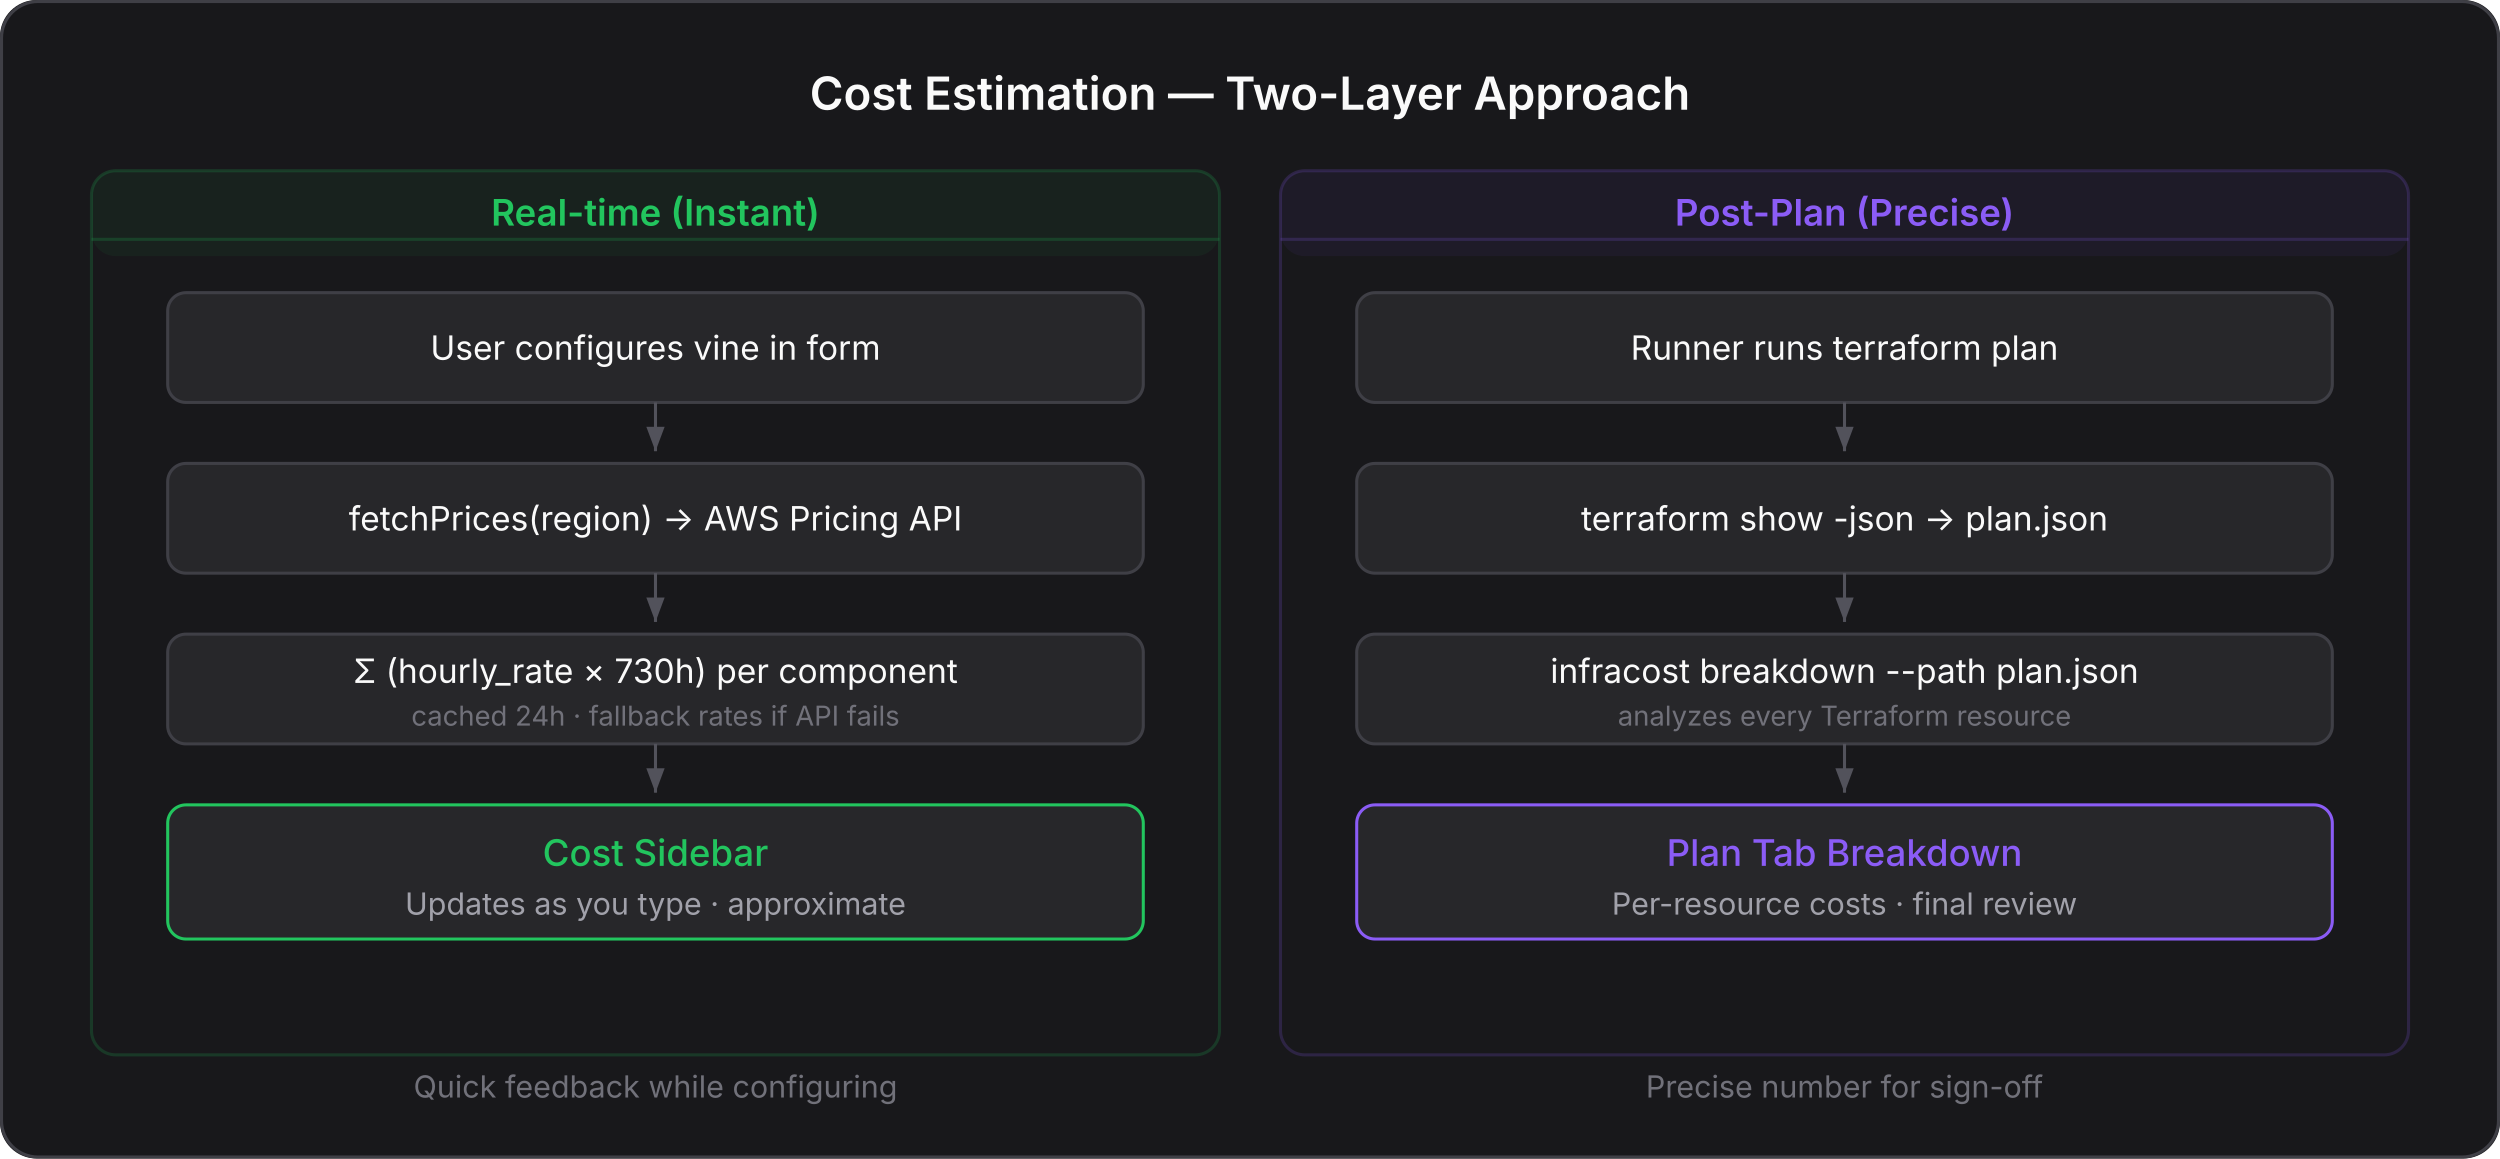
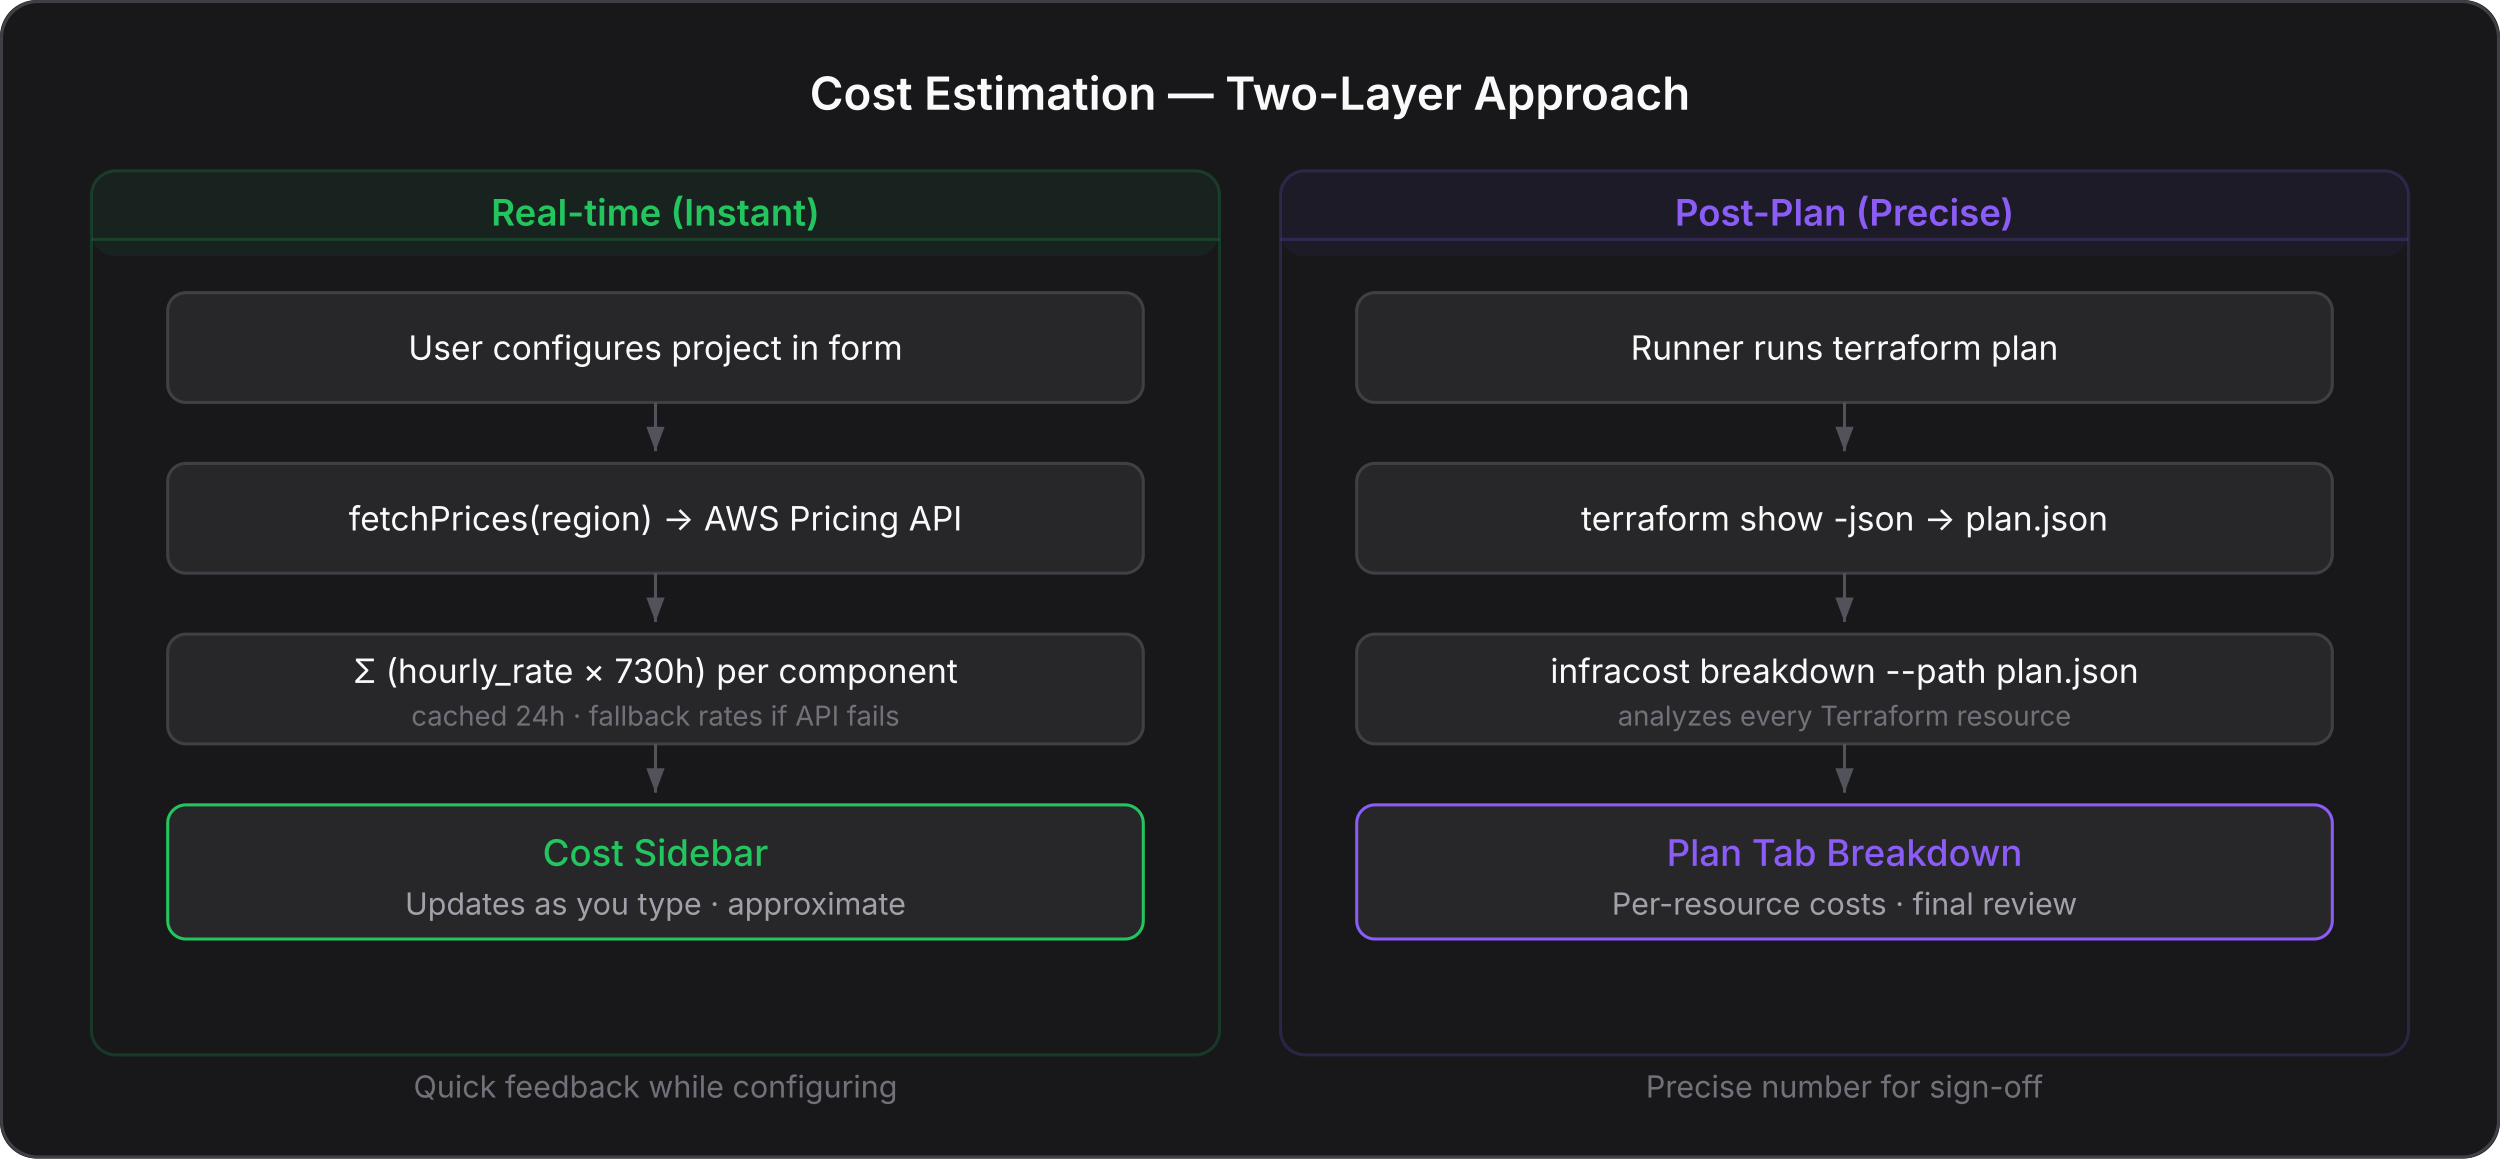
<svg xmlns="http://www.w3.org/2000/svg" viewBox="0 0 820 380" width="100%" fill="none">
  <defs>
    <marker id="arrow" markerWidth="8" markerHeight="6" refX="8" refY="3" orient="auto">
      <path d="M0,0 L8,3 L0,6" fill="#52525B" />
    </marker>
  </defs>
  <rect width="820" height="380" rx="12" fill="#18181B" />
  <rect x="0.5" y="0.5" width="819" height="379" rx="12" fill="none" stroke="#3F3F46" />
  <text x="410" y="36" text-anchor="middle" font-family="Inter, system-ui, sans-serif" font-size="15" font-weight="600" fill="#FAFAFA">Cost Estimation — Two-Layer Approach</text>
  <rect x="30" y="56" width="370" height="290" rx="8" fill="none" stroke="#22C55E30" />
  <rect x="30" y="56" width="370" height="28" rx="8" fill="#22C55E10" />
  <rect x="30" y="78" width="370" height="1" fill="#22C55E30" />
  <text x="215" y="74" text-anchor="middle" font-family="Inter, system-ui, sans-serif" font-size="12" font-weight="600" fill="#22C55E">Real-time (Instant)</text>
  <rect x="55" y="96" width="320" height="36" rx="6" fill="#27272A" stroke="#3F3F46" />
-   <text x="215" y="118" text-anchor="middle" font-family="Inter, system-ui, sans-serif" font-size="11" fill="#FAFAFA">User configures vine in form</text>
+   <text x="215" y="118" text-anchor="middle" font-family="Inter, system-ui, sans-serif" font-size="11" fill="#FAFAFA">User configures project in form</text>
  <line x1="215" y1="132" x2="215" y2="148" stroke="#52525B" stroke-width="1" marker-end="url(#arrow)" />
  <rect x="55" y="152" width="320" height="36" rx="6" fill="#27272A" stroke="#3F3F46" />
  <text x="215" y="174" text-anchor="middle" font-family="Inter, system-ui, sans-serif" font-size="11" fill="#FAFAFA">fetchPrices(region) → AWS Pricing API</text>
  <line x1="215" y1="188" x2="215" y2="204" stroke="#52525B" stroke-width="1" marker-end="url(#arrow)" />
  <rect x="55" y="208" width="320" height="36" rx="6" fill="#27272A" stroke="#3F3F46" />
  <text x="215" y="224" text-anchor="middle" font-family="Inter, system-ui, sans-serif" font-size="11" fill="#FAFAFA">Σ (hourly_rate × 730h) per component</text>
  <text x="215" y="238" text-anchor="middle" font-family="Inter, system-ui, sans-serif" font-size="9" fill="#71717A">cached 24h · fallback rates if API fails</text>
  <line x1="215" y1="244" x2="215" y2="260" stroke="#52525B" stroke-width="1" marker-end="url(#arrow)" />
  <rect x="55" y="264" width="320" height="44" rx="6" fill="#27272A" stroke="#22C55E" />
  <text x="215" y="284" text-anchor="middle" font-family="Inter, system-ui, sans-serif" font-size="12" font-weight="500" fill="#22C55E">Cost Sidebar</text>
  <text x="215" y="300" text-anchor="middle" font-family="Inter, system-ui, sans-serif" font-size="10" fill="#A1A1AA">Updates as you type · approximate</text>
  <rect x="420" y="56" width="370" height="290" rx="8" fill="none" stroke="#8B5CF630" />
  <rect x="420" y="56" width="370" height="28" rx="8" fill="#8B5CF610" />
  <rect x="420" y="78" width="370" height="1" fill="#8B5CF630" />
  <text x="605" y="74" text-anchor="middle" font-family="Inter, system-ui, sans-serif" font-size="12" font-weight="600" fill="#8B5CF6">Post-Plan (Precise)</text>
  <rect x="445" y="96" width="320" height="36" rx="6" fill="#27272A" stroke="#3F3F46" />
  <text x="605" y="118" text-anchor="middle" font-family="Inter, system-ui, sans-serif" font-size="11" fill="#FAFAFA">Runner runs terraform plan</text>
  <line x1="605" y1="132" x2="605" y2="148" stroke="#52525B" stroke-width="1" marker-end="url(#arrow)" />
  <rect x="445" y="152" width="320" height="36" rx="6" fill="#27272A" stroke="#3F3F46" />
  <text x="605" y="174" text-anchor="middle" font-family="Inter, system-ui, sans-serif" font-size="11" fill="#FAFAFA">terraform show -json → plan.json</text>
  <line x1="605" y1="188" x2="605" y2="204" stroke="#52525B" stroke-width="1" marker-end="url(#arrow)" />
  <rect x="445" y="208" width="320" height="36" rx="6" fill="#27272A" stroke="#3F3F46" />
  <text x="605" y="224" text-anchor="middle" font-family="Inter, system-ui, sans-serif" font-size="11" fill="#FAFAFA">infracost breakdown --path plan.json</text>
  <text x="605" y="238" text-anchor="middle" font-family="Inter, system-ui, sans-serif" font-size="9" fill="#71717A">analyzes every Terraform resource</text>
  <line x1="605" y1="244" x2="605" y2="260" stroke="#52525B" stroke-width="1" marker-end="url(#arrow)" />
  <rect x="445" y="264" width="320" height="44" rx="6" fill="#27272A" stroke="#8B5CF6" />
  <text x="605" y="284" text-anchor="middle" font-family="Inter, system-ui, sans-serif" font-size="12" font-weight="500" fill="#8B5CF6">Plan Tab Breakdown</text>
  <text x="605" y="300" text-anchor="middle" font-family="Inter, system-ui, sans-serif" font-size="10" fill="#A1A1AA">Per-resource costs · final review</text>
  <text x="215" y="360" text-anchor="middle" font-family="Inter, system-ui, sans-serif" font-size="10" fill="#71717A">Quick feedback while configuring</text>
  <text x="605" y="360" text-anchor="middle" font-family="Inter, system-ui, sans-serif" font-size="10" fill="#71717A">Precise number for sign-off</text>
</svg>
